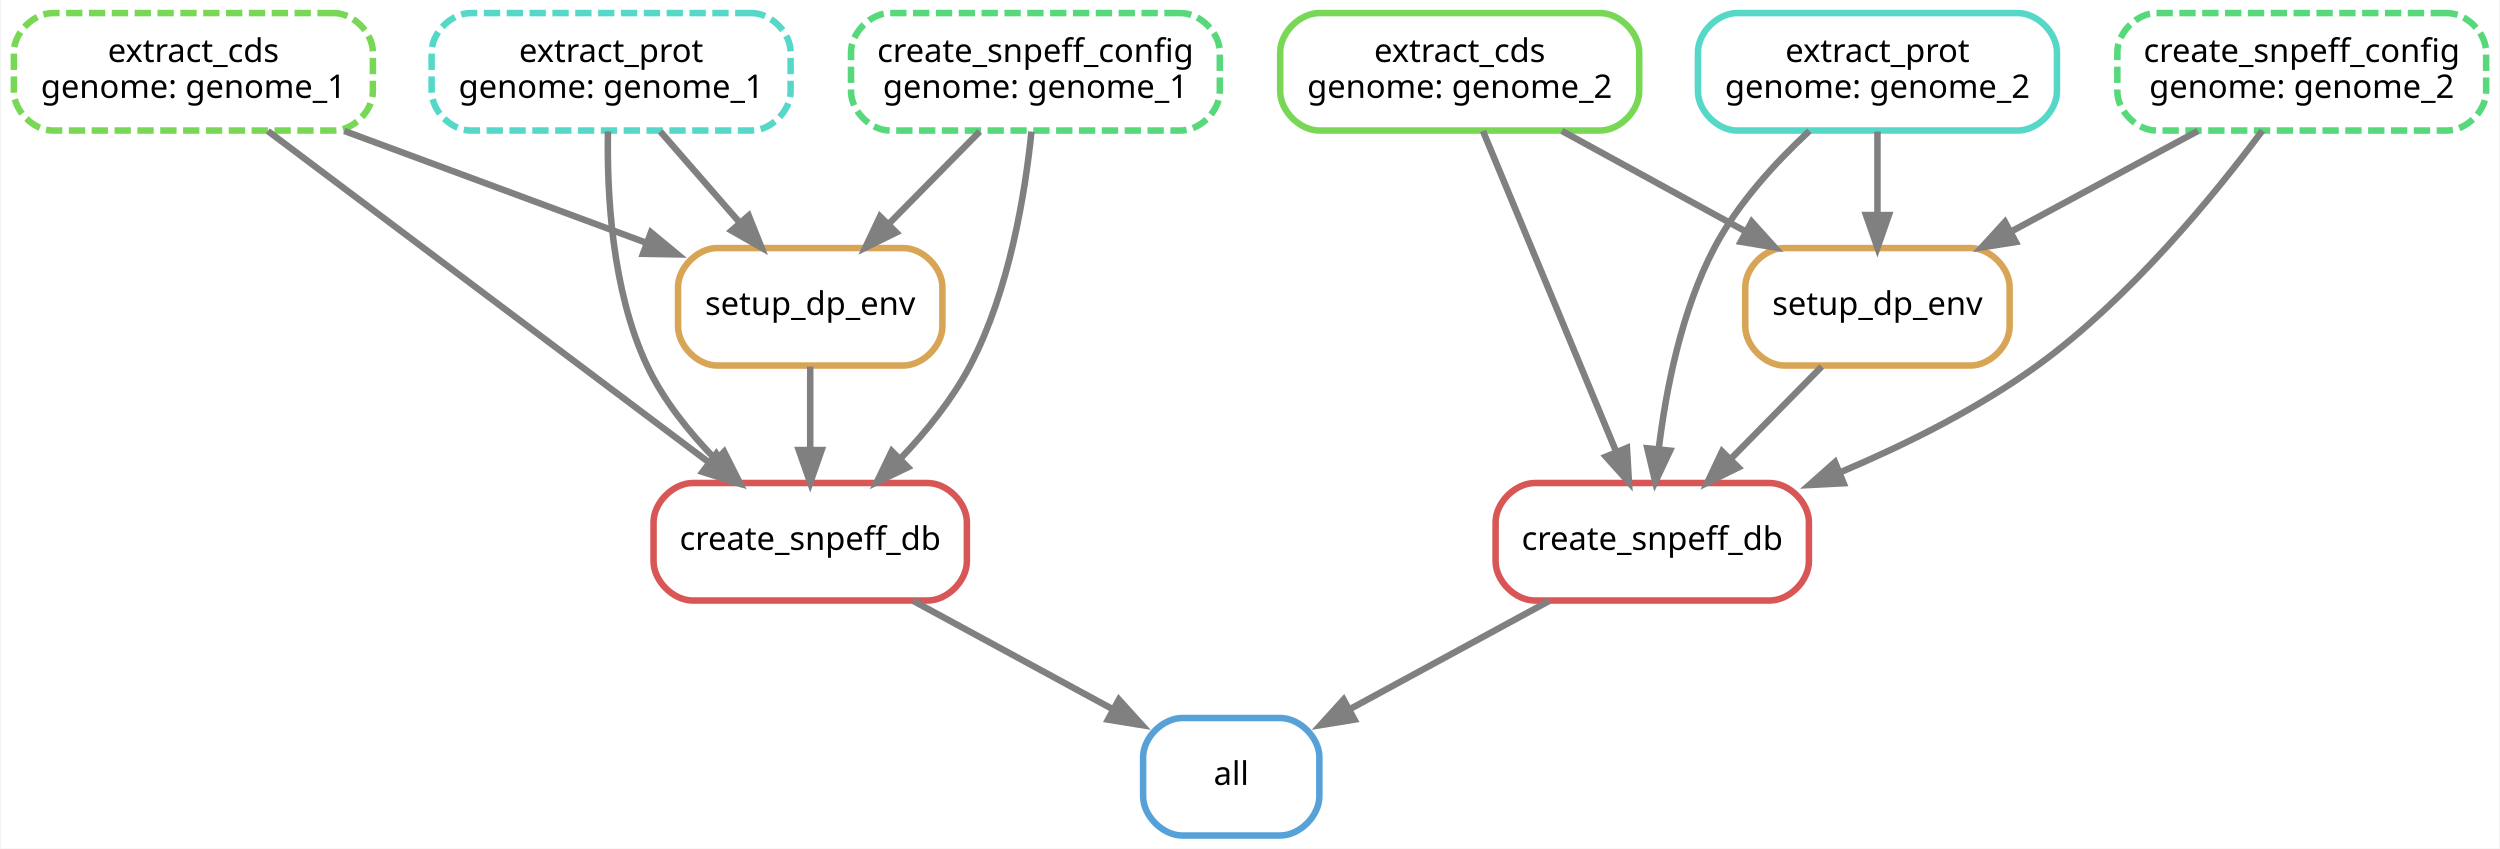
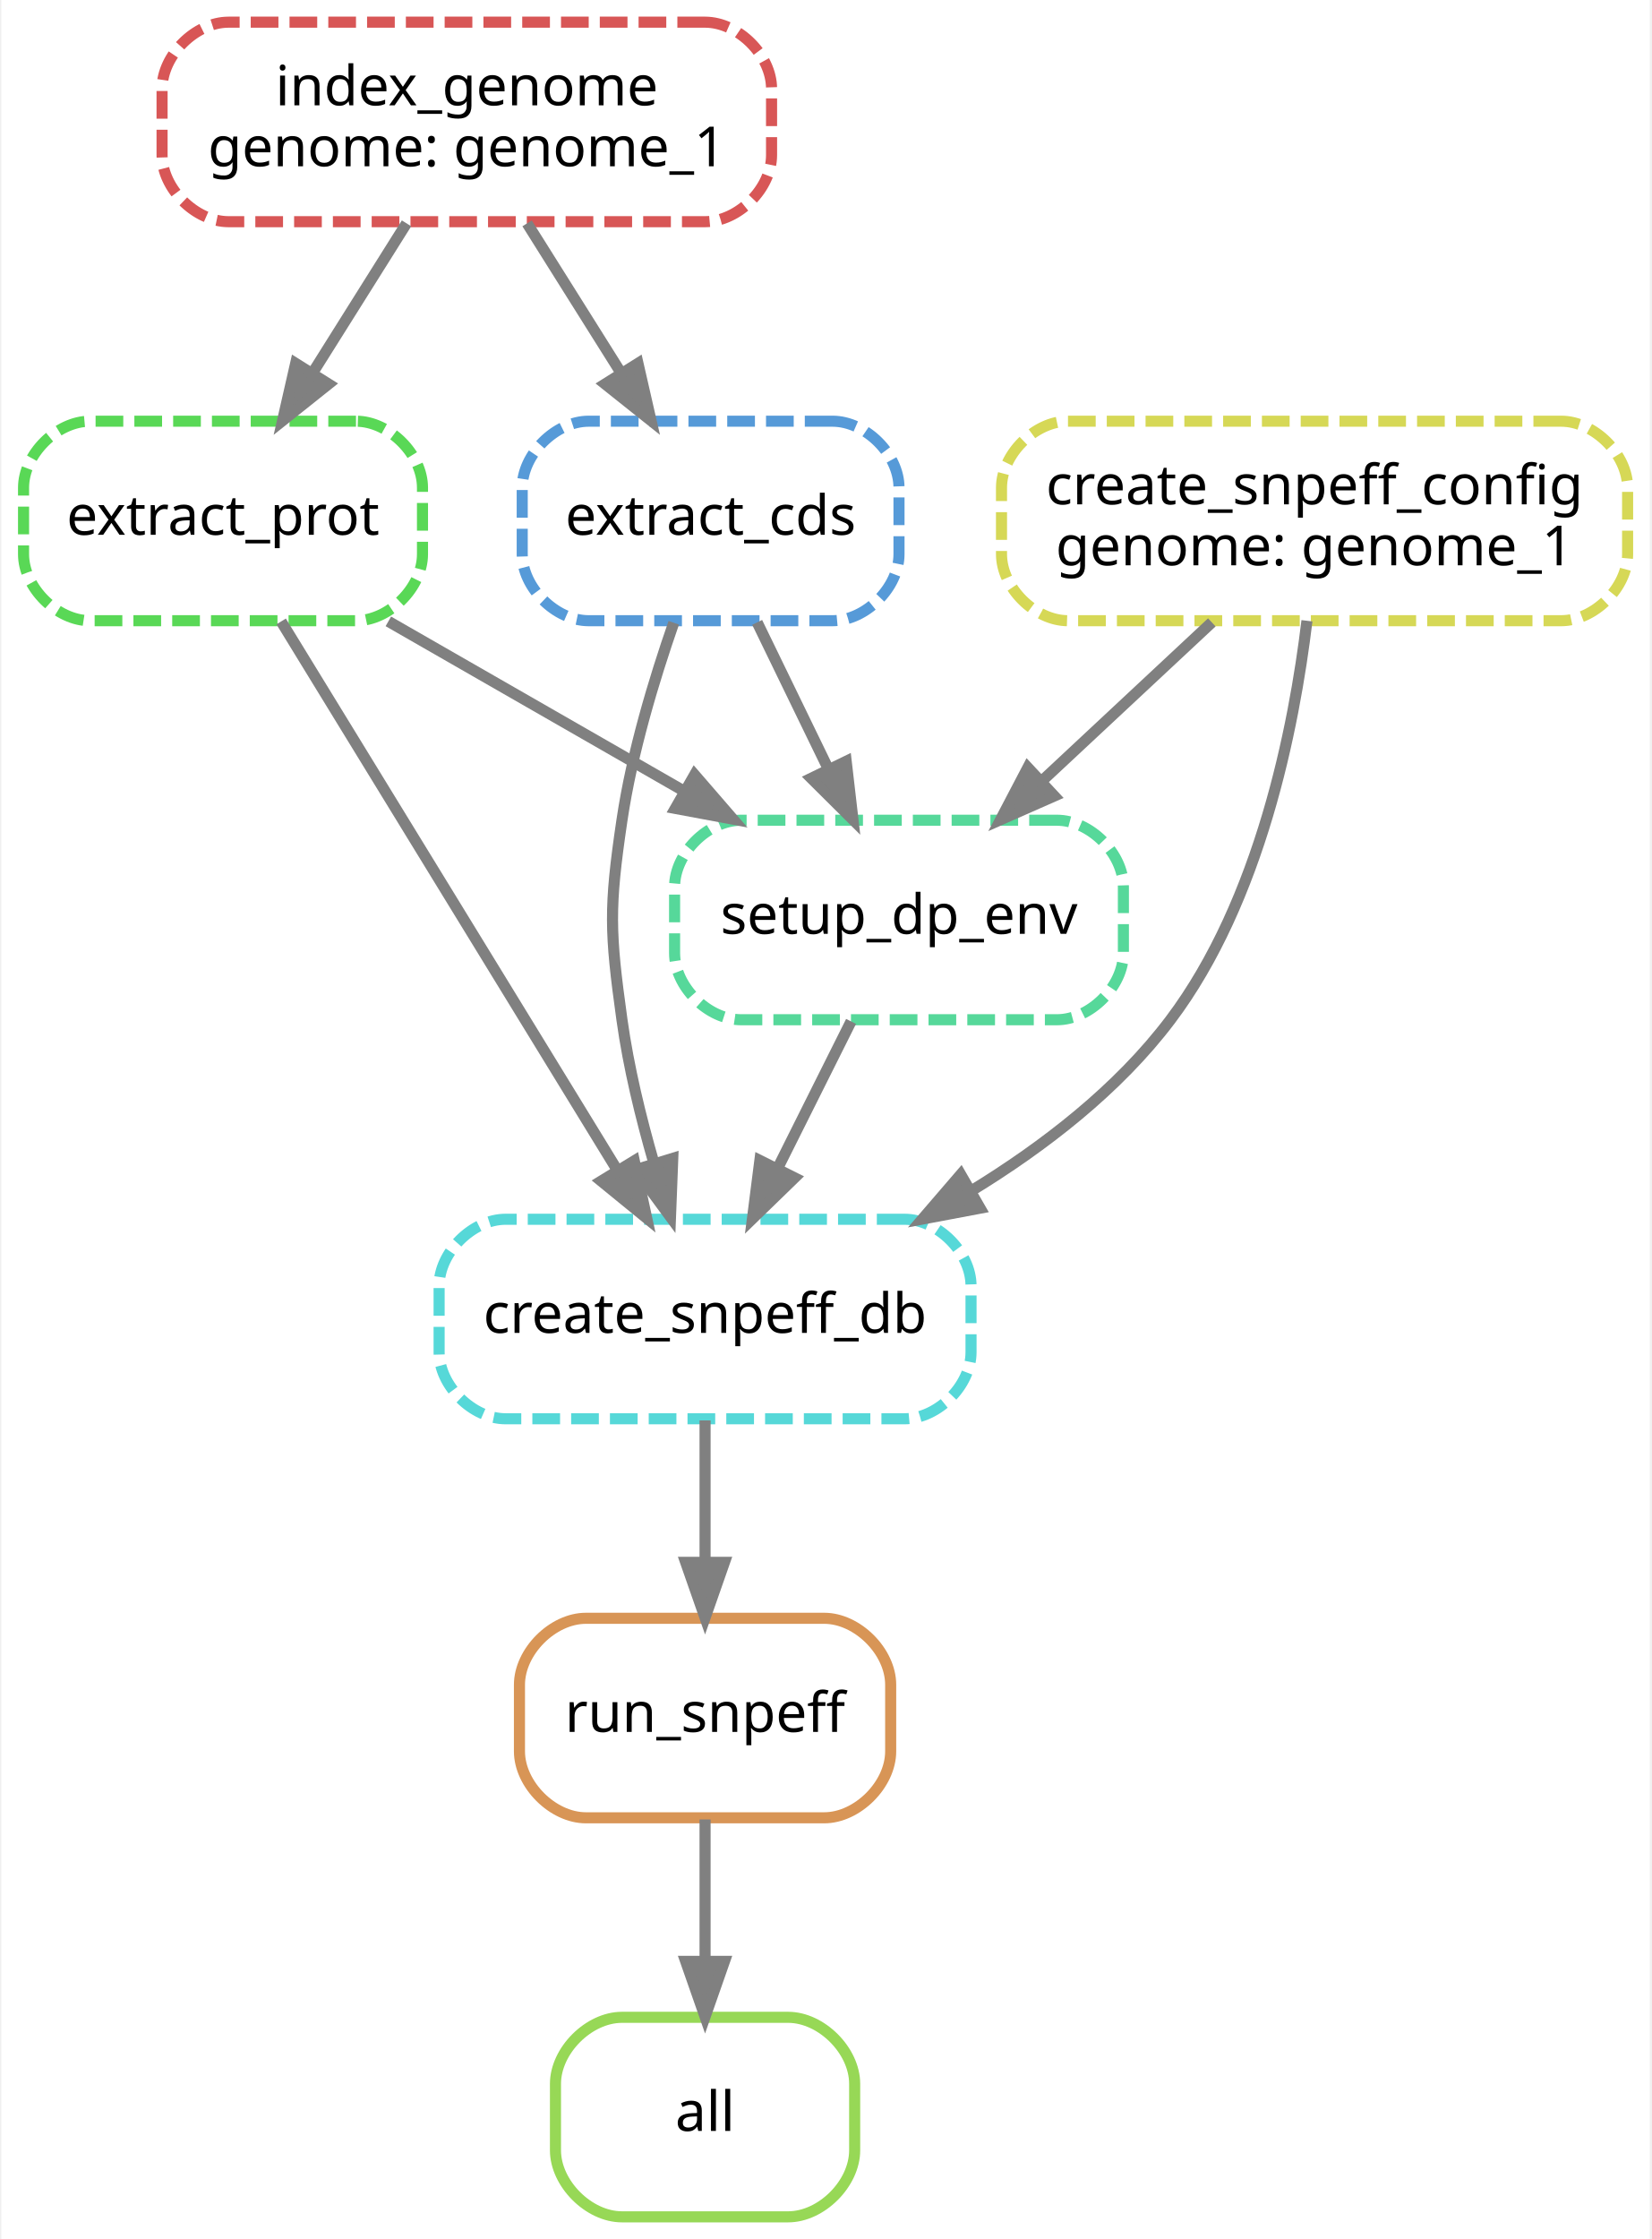
- <svg xmlns="http://www.w3.org/2000/svg" width="766pt" height="260pt" viewBox="0.00 0.00 765.50 260.00">
-   <g id="graph0" class="graph" transform="scale(1 1) rotate(0) translate(4 256)">
-     <polygon fill="white" stroke="transparent" points="-4,4 -4,-256 761.5,-256 761.5,4 -4,4" />
+ <svg xmlns="http://www.w3.org/2000/svg" width="298pt" height="404pt" viewBox="0.00 0.00 297.50 404.00">
+   <g id="graph0" class="graph" transform="scale(1 1) rotate(0) translate(4 400)">
+     <polygon fill="white" stroke="transparent" points="-4,4 -4,-400 293.5,-400 293.5,4 -4,4" />
    <g id="node1" class="node">
-       <path fill="none" stroke="#56a2d8" stroke-width="2" d="M388,-36C388,-36 358,-36 358,-36 352,-36 346,-30 346,-24 346,-24 346,-12 346,-12 346,-6 352,0 358,0 358,0 388,0 388,0 394,0 400,-6 400,-12 400,-12 400,-24 400,-24 400,-30 394,-36 388,-36" />
-       <text text-anchor="middle" x="373" y="-15.5" font-family="sans" font-size="10.00">all</text>
+       <path fill="none" stroke="#97d856" stroke-width="2" d="M138,-36C138,-36 108,-36 108,-36 102,-36 96,-30 96,-24 96,-24 96,-12 96,-12 96,-6 102,0 108,0 108,0 138,0 138,0 144,0 150,-6 150,-12 150,-12 150,-24 150,-24 150,-30 144,-36 138,-36" />
+       <text text-anchor="middle" x="123" y="-15.5" font-family="sans" font-size="10.00">all</text>
    </g>
    <g id="node2" class="node">
-       <path fill="none" stroke="#d85656" stroke-width="2" d="M280,-108C280,-108 208,-108 208,-108 202,-108 196,-102 196,-96 196,-96 196,-84 196,-84 196,-78 202,-72 208,-72 208,-72 280,-72 280,-72 286,-72 292,-78 292,-84 292,-84 292,-96 292,-96 292,-102 286,-108 280,-108" />
-       <text text-anchor="middle" x="244" y="-87.5" font-family="sans" font-size="10.00">create_snpeff_db</text>
+       <path fill="none" stroke="#d89556" stroke-width="2" d="M144.5,-108C144.5,-108 101.5,-108 101.5,-108 95.5,-108 89.5,-102 89.5,-96 89.5,-96 89.5,-84 89.5,-84 89.5,-78 95.5,-72 101.5,-72 101.5,-72 144.5,-72 144.5,-72 150.5,-72 156.5,-78 156.5,-84 156.5,-84 156.5,-96 156.5,-96 156.5,-102 150.5,-108 144.5,-108" />
+       <text text-anchor="middle" x="123" y="-87.5" font-family="sans" font-size="10.00">run_snpeff</text>
    </g>
    <g id="edge1" class="edge">
-       <path fill="none" stroke="grey" stroke-width="2" d="M275.56,-71.88C294.1,-61.81 317.61,-49.05 336.9,-38.59" />
-       <polygon fill="grey" stroke="grey" stroke-width="2" points="338.58,-41.66 345.7,-33.81 335.24,-35.51 338.58,-41.66" />
+       <path fill="none" stroke="grey" stroke-width="2" d="M123,-71.7C123,-63.98 123,-54.71 123,-46.11" />
+       <polygon fill="grey" stroke="grey" stroke-width="2" points="126.5,-46.1 123,-36.1 119.5,-46.1 126.5,-46.1" />
    </g>
    <g id="node3" class="node">
-       <path fill="none" stroke="#78d856" stroke-width="2" stroke-dasharray="5,2" d="M98,-252C98,-252 12,-252 12,-252 6,-252 0,-246 0,-240 0,-240 0,-228 0,-228 0,-222 6,-216 12,-216 12,-216 98,-216 98,-216 104,-216 110,-222 110,-228 110,-228 110,-240 110,-240 110,-246 104,-252 98,-252" />
-       <text text-anchor="middle" x="55" y="-237" font-family="sans" font-size="10.00">extract_cds</text>
-       <text text-anchor="middle" x="55" y="-226" font-family="sans" font-size="10.00">genome: genome_1</text>
+       <path fill="none" stroke="#56d8d8" stroke-width="2" stroke-dasharray="5,2" d="M159,-180C159,-180 87,-180 87,-180 81,-180 75,-174 75,-168 75,-168 75,-156 75,-156 75,-150 81,-144 87,-144 87,-144 159,-144 159,-144 165,-144 171,-150 171,-156 171,-156 171,-168 171,-168 171,-174 165,-180 159,-180" />
+       <text text-anchor="middle" x="123" y="-159.5" font-family="sans" font-size="10.00">create_snpeff_db</text>
+     </g>
+     <g id="edge2" class="edge">
+       <path fill="none" stroke="grey" stroke-width="2" d="M123,-143.7C123,-135.98 123,-126.71 123,-118.11" />
+       <polygon fill="grey" stroke="grey" stroke-width="2" points="126.5,-118.1 123,-108.1 119.5,-118.1 126.5,-118.1" />
+     </g>
+     <g id="node4" class="node">
+       <path fill="none" stroke="#569ad8" stroke-width="2" stroke-dasharray="5,2" d="M146,-324C146,-324 102,-324 102,-324 96,-324 90,-318 90,-312 90,-312 90,-300 90,-300 90,-294 96,-288 102,-288 102,-288 146,-288 146,-288 152,-288 158,-294 158,-300 158,-300 158,-312 158,-312 158,-318 152,-324 146,-324" />
+       <text text-anchor="middle" x="124" y="-303.5" font-family="sans" font-size="10.00">extract_cds</text>
    </g>
    <g id="edge3" class="edge">
-       <path fill="none" stroke="grey" stroke-width="2" d="M77.8,-215.87C111.57,-190.5 174.98,-142.85 212.96,-114.32" />
-       <polygon fill="grey" stroke="grey" stroke-width="2" points="215.23,-116.99 221.12,-108.19 211.02,-111.4 215.23,-116.99" />
+       <path fill="none" stroke="grey" stroke-width="2" d="M117.35,-287.63C113.8,-277.42 109.8,-264.17 108,-252 105.66,-236.17 105.8,-231.85 108,-216 109.18,-207.48 111.39,-198.39 113.75,-190.2" />
+       <polygon fill="grey" stroke="grey" stroke-width="2" points="117.17,-190.99 116.76,-180.41 110.48,-188.94 117.17,-190.99" />
+     </g>
+     <g id="node8" class="node">
+       <path fill="none" stroke="#56d89a" stroke-width="2" stroke-dasharray="5,2" d="M186.5,-252C186.5,-252 129.5,-252 129.5,-252 123.5,-252 117.5,-246 117.5,-240 117.5,-240 117.5,-228 117.5,-228 117.5,-222 123.5,-216 129.5,-216 129.5,-216 186.5,-216 186.5,-216 192.5,-216 198.5,-222 198.5,-228 198.5,-228 198.5,-240 198.5,-240 198.5,-246 192.5,-252 186.5,-252" />
+       <text text-anchor="middle" x="158" y="-231.5" font-family="sans" font-size="10.00">setup_dp_env</text>
+     </g>
+     <g id="edge9" class="edge">
+       <path fill="none" stroke="grey" stroke-width="2" d="M132.4,-287.7C136.27,-279.73 140.95,-270.1 145.24,-261.26" />
+       <polygon fill="grey" stroke="grey" stroke-width="2" points="148.47,-262.63 149.69,-252.1 142.17,-259.57 148.47,-262.63" />
+     </g>
+     <g id="node5" class="node">
+       <path fill="none" stroke="#d85656" stroke-width="2" stroke-dasharray="5,2" d="M123,-396C123,-396 37,-396 37,-396 31,-396 25,-390 25,-384 25,-384 25,-372 25,-372 25,-366 31,-360 37,-360 37,-360 123,-360 123,-360 129,-360 135,-366 135,-372 135,-372 135,-384 135,-384 135,-390 129,-396 123,-396" />
+       <text text-anchor="middle" x="80" y="-381" font-family="sans" font-size="10.00">index_genome</text>
+       <text text-anchor="middle" x="80" y="-370" font-family="sans" font-size="10.00">genome: genome_1</text>
+     </g>
+     <g id="edge7" class="edge">
+       <path fill="none" stroke="grey" stroke-width="2" d="M90.88,-359.7C95.99,-351.56 102.2,-341.69 107.84,-332.7" />
+       <polygon fill="grey" stroke="grey" stroke-width="2" points="110.89,-334.43 113.25,-324.1 104.96,-330.71 110.89,-334.43" />
    </g>
    <g id="node6" class="node">
-       <path fill="none" stroke="#d8a456" stroke-width="2" d="M272.5,-180C272.5,-180 215.5,-180 215.5,-180 209.5,-180 203.5,-174 203.5,-168 203.5,-168 203.5,-156 203.5,-156 203.5,-150 209.5,-144 215.5,-144 215.5,-144 272.5,-144 272.5,-144 278.5,-144 284.5,-150 284.5,-156 284.5,-156 284.5,-168 284.5,-168 284.5,-174 278.5,-180 272.5,-180" />
-       <text text-anchor="middle" x="244" y="-159.5" font-family="sans" font-size="10.00">setup_dp_env</text>
+       <path fill="none" stroke="#59d856" stroke-width="2" stroke-dasharray="5,2" d="M60,-324C60,-324 12,-324 12,-324 6,-324 0,-318 0,-312 0,-312 0,-300 0,-300 0,-294 6,-288 12,-288 12,-288 60,-288 60,-288 66,-288 72,-294 72,-300 72,-300 72,-312 72,-312 72,-318 66,-324 60,-324" />
+       <text text-anchor="middle" x="36" y="-303.5" font-family="sans" font-size="10.00">extract_prot</text>
    </g>
-     <g id="edge7" class="edge">
-       <path fill="none" stroke="grey" stroke-width="2" d="M101.23,-215.88C129.32,-205.48 165.17,-192.2 193.92,-181.55" />
-       <polygon fill="grey" stroke="grey" stroke-width="2" points="195.21,-184.8 203.38,-178.05 192.78,-178.24 195.21,-184.8" />
-     </g>
-     <g id="node4" class="node">
-       <path fill="none" stroke="#56d8c9" stroke-width="2" stroke-dasharray="5,2" d="M226,-252C226,-252 140,-252 140,-252 134,-252 128,-246 128,-240 128,-240 128,-228 128,-228 128,-222 134,-216 140,-216 140,-216 226,-216 226,-216 232,-216 238,-222 238,-228 238,-228 238,-240 238,-240 238,-246 232,-252 226,-252" />
-       <text text-anchor="middle" x="183" y="-237" font-family="sans" font-size="10.00">extract_prot</text>
-       <text text-anchor="middle" x="183" y="-226" font-family="sans" font-size="10.00">genome: genome_1</text>
+     <g id="edge8" class="edge">
+       <path fill="none" stroke="grey" stroke-width="2" d="M69.12,-359.7C64.01,-351.56 57.8,-341.69 52.16,-332.7" />
+       <polygon fill="grey" stroke="grey" stroke-width="2" points="55.04,-330.71 46.75,-324.1 49.11,-334.43 55.04,-330.71" />
    </g>
    <g id="edge4" class="edge">
-       <path fill="none" stroke="grey" stroke-width="2" d="M182.03,-215.73C181.68,-197.13 183.13,-167.11 194,-144 198.99,-133.4 206.91,-123.53 215,-115.25" />
-       <polygon fill="grey" stroke="grey" stroke-width="2" points="217.62,-117.58 222.39,-108.12 212.76,-112.54 217.62,-117.58" />
+       <path fill="none" stroke="grey" stroke-width="2" d="M46.49,-287.87C61.58,-263.24 89.52,-217.64 107.14,-188.88" />
+       <polygon fill="grey" stroke="grey" stroke-width="2" points="110.23,-190.54 112.47,-180.19 104.26,-186.89 110.23,-190.54" />
    </g>
-     <g id="edge8" class="edge">
-       <path fill="none" stroke="grey" stroke-width="2" d="M198.08,-215.7C205.39,-207.3 214.31,-197.07 222.34,-187.86" />
-       <polygon fill="grey" stroke="grey" stroke-width="2" points="225.16,-189.94 229.09,-180.1 219.89,-185.34 225.16,-189.94" />
+     <g id="edge10" class="edge">
+       <path fill="none" stroke="grey" stroke-width="2" d="M65.84,-287.88C81.94,-278.64 102,-267.13 119.29,-257.21" />
+       <polygon fill="grey" stroke="grey" stroke-width="2" points="121.11,-260.2 128.04,-252.19 117.63,-254.13 121.11,-260.2" />
    </g>
-     <g id="node5" class="node">
-       <path fill="none" stroke="#56d87b" stroke-width="2" stroke-dasharray="5,2" d="M357.5,-252C357.5,-252 268.5,-252 268.5,-252 262.5,-252 256.5,-246 256.5,-240 256.5,-240 256.5,-228 256.5,-228 256.5,-222 262.5,-216 268.5,-216 268.5,-216 357.5,-216 357.5,-216 363.5,-216 369.5,-222 369.5,-228 369.5,-228 369.5,-240 369.5,-240 369.5,-246 363.5,-252 357.5,-252" />
-       <text text-anchor="middle" x="313" y="-237" font-family="sans" font-size="10.00">create_snpeff_config</text>
-       <text text-anchor="middle" x="313" y="-226" font-family="sans" font-size="10.00">genome: genome_1</text>
+     <g id="node7" class="node">
+       <path fill="none" stroke="#d6d856" stroke-width="2" stroke-dasharray="5,2" d="M277.5,-324C277.5,-324 188.5,-324 188.5,-324 182.5,-324 176.5,-318 176.5,-312 176.5,-312 176.5,-300 176.5,-300 176.5,-294 182.5,-288 188.5,-288 188.5,-288 277.5,-288 277.5,-288 283.5,-288 289.5,-294 289.5,-300 289.5,-300 289.5,-312 289.5,-312 289.5,-318 283.5,-324 277.5,-324" />
+       <text text-anchor="middle" x="233" y="-309" font-family="sans" font-size="10.00">create_snpeff_config</text>
+       <text text-anchor="middle" x="233" y="-298" font-family="sans" font-size="10.00">genome: genome_1</text>
    </g>
    <g id="edge5" class="edge">
-       <path fill="none" stroke="grey" stroke-width="2" d="M311.79,-215.69C309.89,-197.05 305.08,-166.99 293,-144 287.56,-133.64 279.56,-123.78 271.6,-115.44" />
-       <polygon fill="grey" stroke="grey" stroke-width="2" points="273.93,-112.82 264.38,-108.24 268.99,-117.78 273.93,-112.82" />
+       <path fill="none" stroke="grey" stroke-width="2" d="M231.63,-287.99C229.32,-268.8 223.18,-237.46 207,-216 197.55,-203.46 184.19,-193.14 170.91,-185.04" />
+       <polygon fill="grey" stroke="grey" stroke-width="2" points="172.64,-182 162.23,-180.04 169.14,-188.07 172.64,-182" />
    </g>
-     <g id="edge9" class="edge">
-       <path fill="none" stroke="grey" stroke-width="2" d="M295.94,-215.7C287.5,-207.14 277.18,-196.66 267.96,-187.3" />
-       <polygon fill="grey" stroke="grey" stroke-width="2" points="270.37,-184.77 260.86,-180.1 265.39,-189.68 270.37,-184.77" />
+     <g id="edge11" class="edge">
+       <path fill="none" stroke="grey" stroke-width="2" d="M214.46,-287.7C205.2,-279.05 193.84,-268.45 183.74,-259.03" />
+       <polygon fill="grey" stroke="grey" stroke-width="2" points="186.02,-256.37 176.33,-252.1 181.25,-261.49 186.02,-256.37" />
    </g>
    <g id="edge6" class="edge">
-       <path fill="none" stroke="grey" stroke-width="2" d="M244,-143.7C244,-135.98 244,-126.71 244,-118.11" />
-       <polygon fill="grey" stroke="grey" stroke-width="2" points="247.5,-118.1 244,-108.1 240.5,-118.1 247.5,-118.1" />
-     </g>
-     <g id="node7" class="node">
-       <path fill="none" stroke="#d85656" stroke-width="2" d="M538,-108C538,-108 466,-108 466,-108 460,-108 454,-102 454,-96 454,-96 454,-84 454,-84 454,-78 460,-72 466,-72 466,-72 538,-72 538,-72 544,-72 550,-78 550,-84 550,-84 550,-96 550,-96 550,-102 544,-108 538,-108" />
-       <text text-anchor="middle" x="502" y="-87.5" font-family="sans" font-size="10.00">create_snpeff_db</text>
-     </g>
-     <g id="edge2" class="edge">
-       <path fill="none" stroke="grey" stroke-width="2" d="M470.44,-71.88C451.9,-61.81 428.39,-49.05 409.1,-38.59" />
-       <polygon fill="grey" stroke="grey" stroke-width="2" points="410.76,-35.51 400.3,-33.81 407.42,-41.66 410.76,-35.51" />
-     </g>
-     <g id="node8" class="node">
-       <path fill="none" stroke="#78d856" stroke-width="2" d="M486,-252C486,-252 400,-252 400,-252 394,-252 388,-246 388,-240 388,-240 388,-228 388,-228 388,-222 394,-216 400,-216 400,-216 486,-216 486,-216 492,-216 498,-222 498,-228 498,-228 498,-240 498,-240 498,-246 492,-252 486,-252" />
-       <text text-anchor="middle" x="443" y="-237" font-family="sans" font-size="10.00">extract_cds</text>
-       <text text-anchor="middle" x="443" y="-226" font-family="sans" font-size="10.00">genome: genome_2</text>
-     </g>
-     <g id="edge10" class="edge">
-       <path fill="none" stroke="grey" stroke-width="2" d="M450.12,-215.87C460.26,-191.46 478.97,-146.43 490.93,-117.64" />
-       <polygon fill="grey" stroke="grey" stroke-width="2" points="494.25,-118.77 494.86,-108.19 487.79,-116.08 494.25,-118.77" />
-     </g>
-     <g id="node11" class="node">
-       <path fill="none" stroke="#d8a456" stroke-width="2" d="M599.5,-180C599.5,-180 542.5,-180 542.5,-180 536.5,-180 530.5,-174 530.5,-168 530.5,-168 530.5,-156 530.5,-156 530.5,-150 536.5,-144 542.5,-144 542.5,-144 599.5,-144 599.5,-144 605.5,-144 611.5,-150 611.5,-156 611.5,-156 611.5,-168 611.5,-168 611.5,-174 605.5,-180 599.5,-180" />
-       <text text-anchor="middle" x="571" y="-159.5" font-family="sans" font-size="10.00">setup_dp_env</text>
-     </g>
-     <g id="edge14" class="edge">
-       <path fill="none" stroke="grey" stroke-width="2" d="M474.31,-215.88C491.2,-206.64 512.25,-195.13 530.38,-185.21" />
-       <polygon fill="grey" stroke="grey" stroke-width="2" points="532.47,-188.06 539.57,-180.19 529.11,-181.92 532.47,-188.06" />
-     </g>
-     <g id="node9" class="node">
-       <path fill="none" stroke="#56d8c9" stroke-width="2" d="M614,-252C614,-252 528,-252 528,-252 522,-252 516,-246 516,-240 516,-240 516,-228 516,-228 516,-222 522,-216 528,-216 528,-216 614,-216 614,-216 620,-216 626,-222 626,-228 626,-228 626,-240 626,-240 626,-246 620,-252 614,-252" />
-       <text text-anchor="middle" x="571" y="-237" font-family="sans" font-size="10.00">extract_prot</text>
-       <text text-anchor="middle" x="571" y="-226" font-family="sans" font-size="10.00">genome: genome_2</text>
-     </g>
-     <g id="edge11" class="edge">
-       <path fill="none" stroke="grey" stroke-width="2" d="M550.14,-215.87C539.86,-206.34 528.17,-193.67 521,-180 510.93,-160.82 506.2,-136.66 503.97,-118.35" />
-       <polygon fill="grey" stroke="grey" stroke-width="2" points="507.45,-117.92 502.93,-108.33 500.49,-118.64 507.45,-117.92" />
-     </g>
-     <g id="edge15" class="edge">
-       <path fill="none" stroke="grey" stroke-width="2" d="M571,-215.7C571,-207.98 571,-198.71 571,-190.11" />
-       <polygon fill="grey" stroke="grey" stroke-width="2" points="574.5,-190.1 571,-180.1 567.5,-190.1 574.5,-190.1" />
-     </g>
-     <g id="node10" class="node">
-       <path fill="none" stroke="#56d87b" stroke-width="2" stroke-dasharray="5,2" d="M745.5,-252C745.5,-252 656.5,-252 656.5,-252 650.5,-252 644.5,-246 644.5,-240 644.5,-240 644.5,-228 644.5,-228 644.5,-222 650.5,-216 656.5,-216 656.5,-216 745.5,-216 745.5,-216 751.5,-216 757.5,-222 757.5,-228 757.5,-228 757.5,-240 757.5,-240 757.5,-246 751.5,-252 745.5,-252" />
-       <text text-anchor="middle" x="701" y="-237" font-family="sans" font-size="10.00">create_snpeff_config</text>
-       <text text-anchor="middle" x="701" y="-226" font-family="sans" font-size="10.00">genome: genome_2</text>
-     </g>
-     <g id="edge12" class="edge">
-       <path fill="none" stroke="grey" stroke-width="2" d="M688.94,-215.98C674.42,-196.49 648.42,-164.6 620,-144 601.71,-130.74 579.58,-119.72 559.45,-111.23" />
-       <polygon fill="grey" stroke="grey" stroke-width="2" points="560.64,-107.93 550.06,-107.38 557.99,-114.41 560.64,-107.93" />
-     </g>
-     <g id="edge16" class="edge">
-       <path fill="none" stroke="grey" stroke-width="2" d="M669.2,-215.88C651.89,-206.55 630.28,-194.92 611.74,-184.94" />
-       <polygon fill="grey" stroke="grey" stroke-width="2" points="613.39,-181.85 602.92,-180.19 610.07,-188.01 613.39,-181.85" />
-     </g>
-     <g id="edge13" class="edge">
-       <path fill="none" stroke="grey" stroke-width="2" d="M553.94,-143.7C545.5,-135.14 535.18,-124.66 525.96,-115.3" />
-       <polygon fill="grey" stroke="grey" stroke-width="2" points="528.37,-112.77 518.86,-108.1 523.39,-117.68 528.37,-112.77" />
+       <path fill="none" stroke="grey" stroke-width="2" d="M149.35,-215.7C145.36,-207.73 140.55,-198.1 136.13,-189.26" />
+       <polygon fill="grey" stroke="grey" stroke-width="2" points="139.15,-187.48 131.55,-180.1 132.89,-190.61 139.15,-187.48" />
    </g>
  </g>
</svg>
